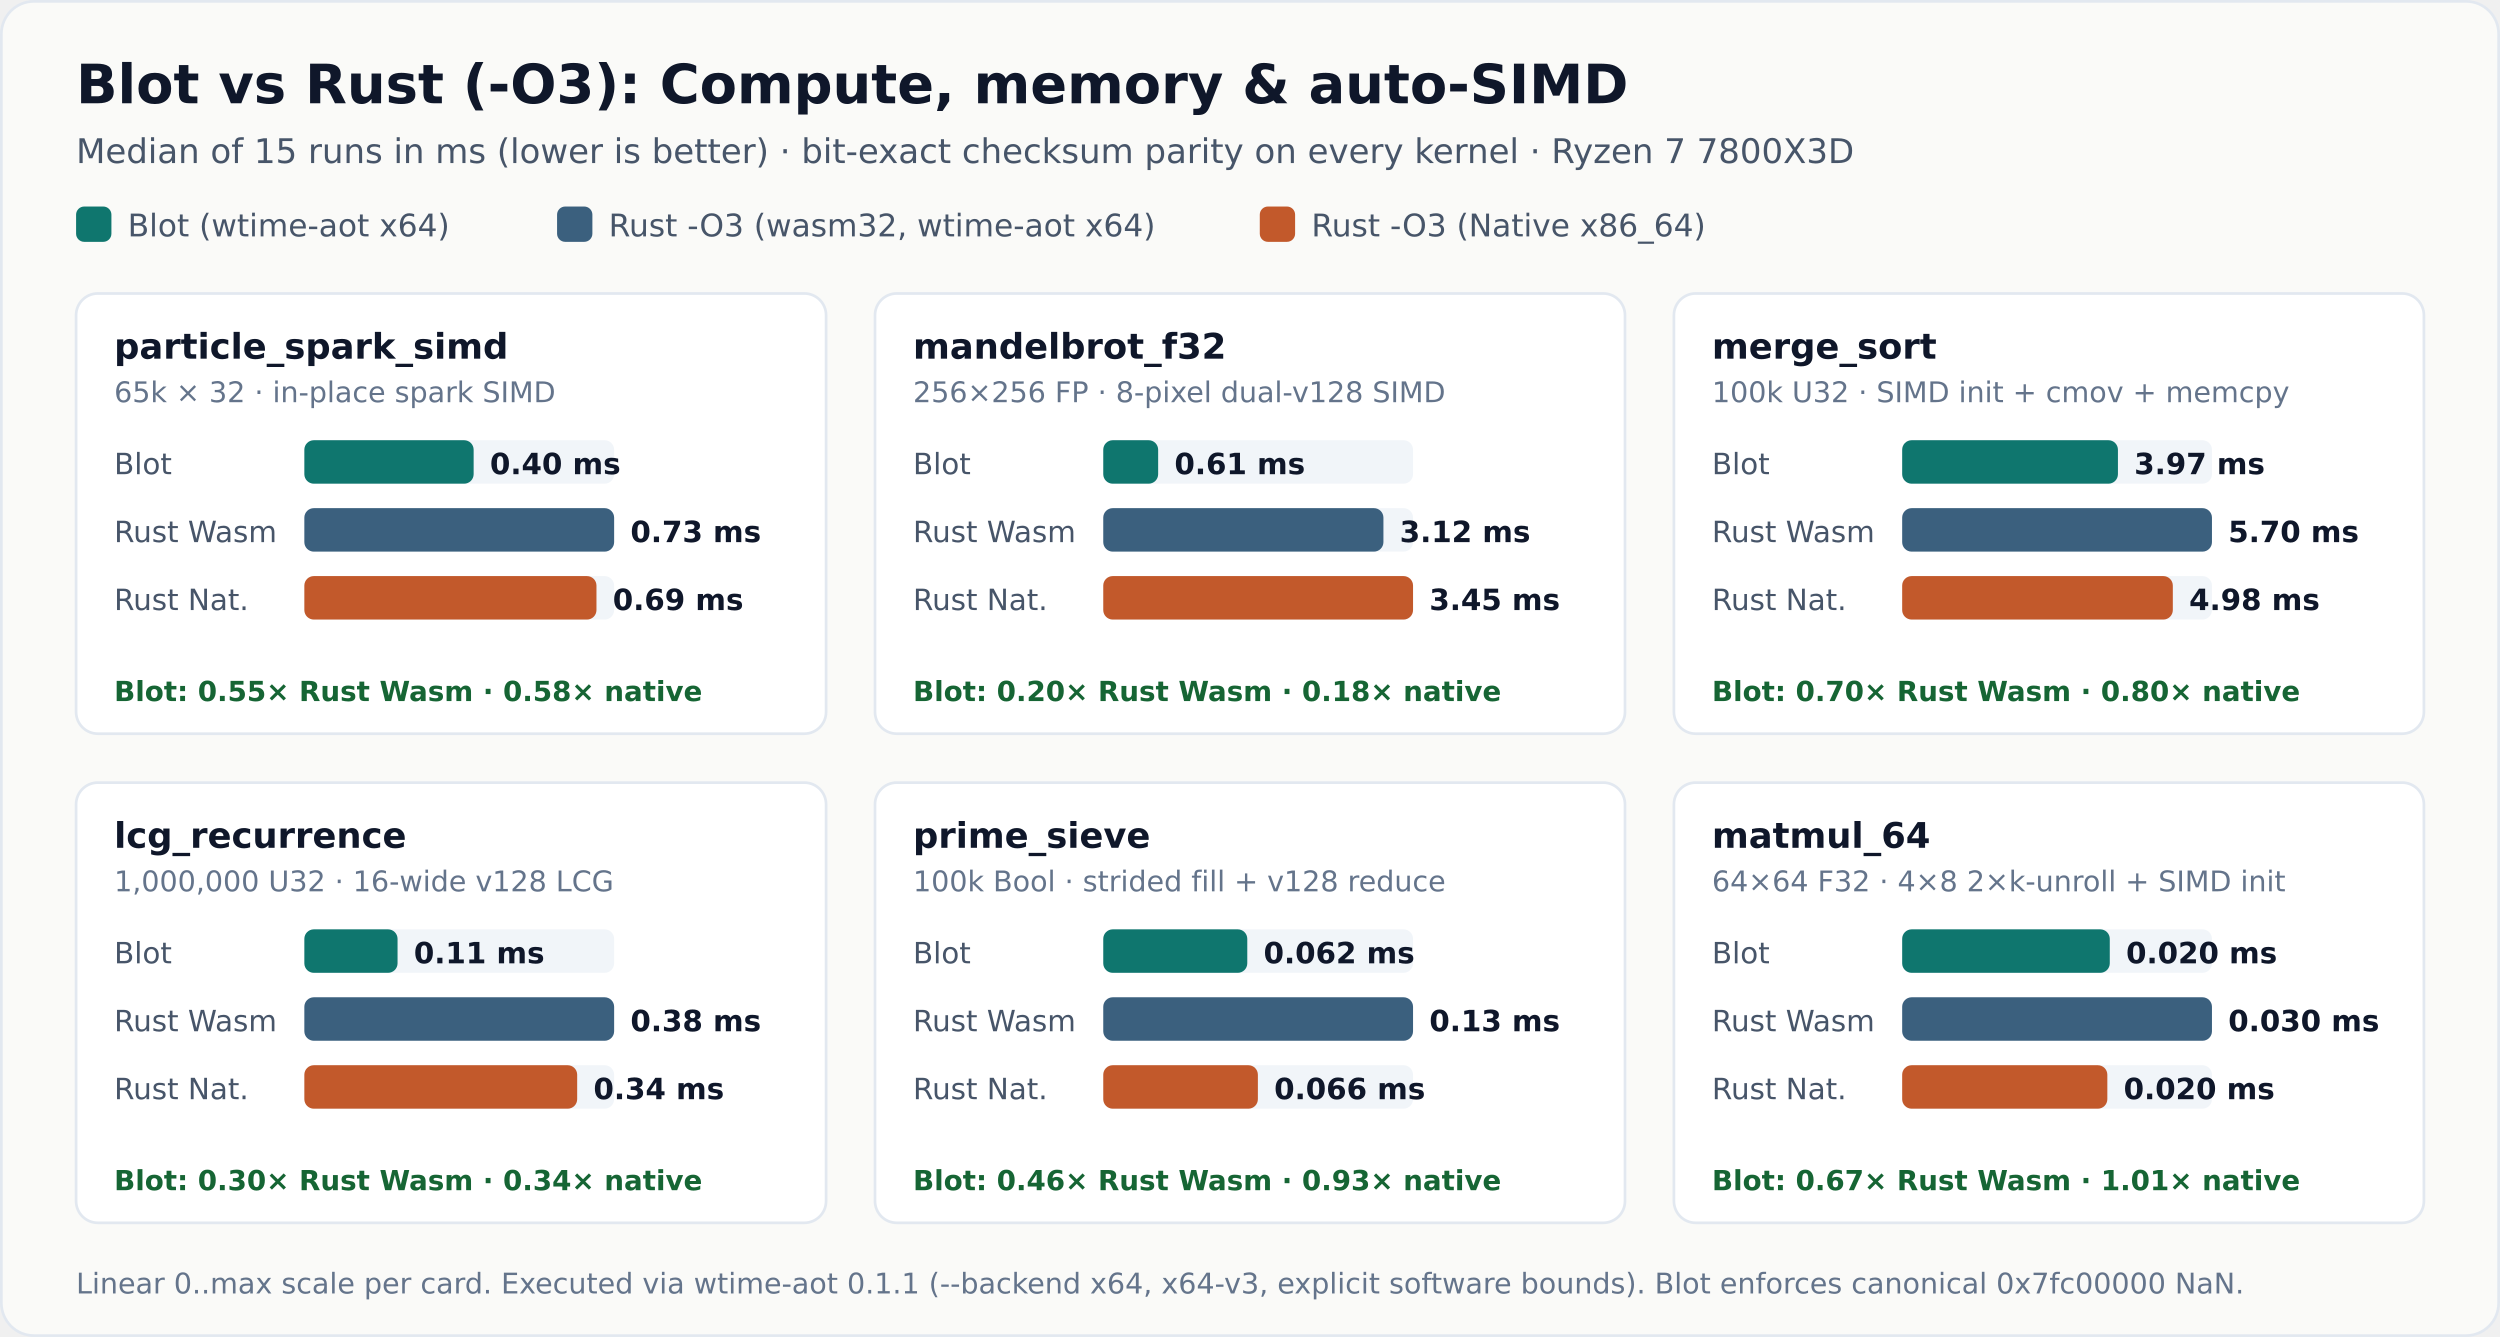
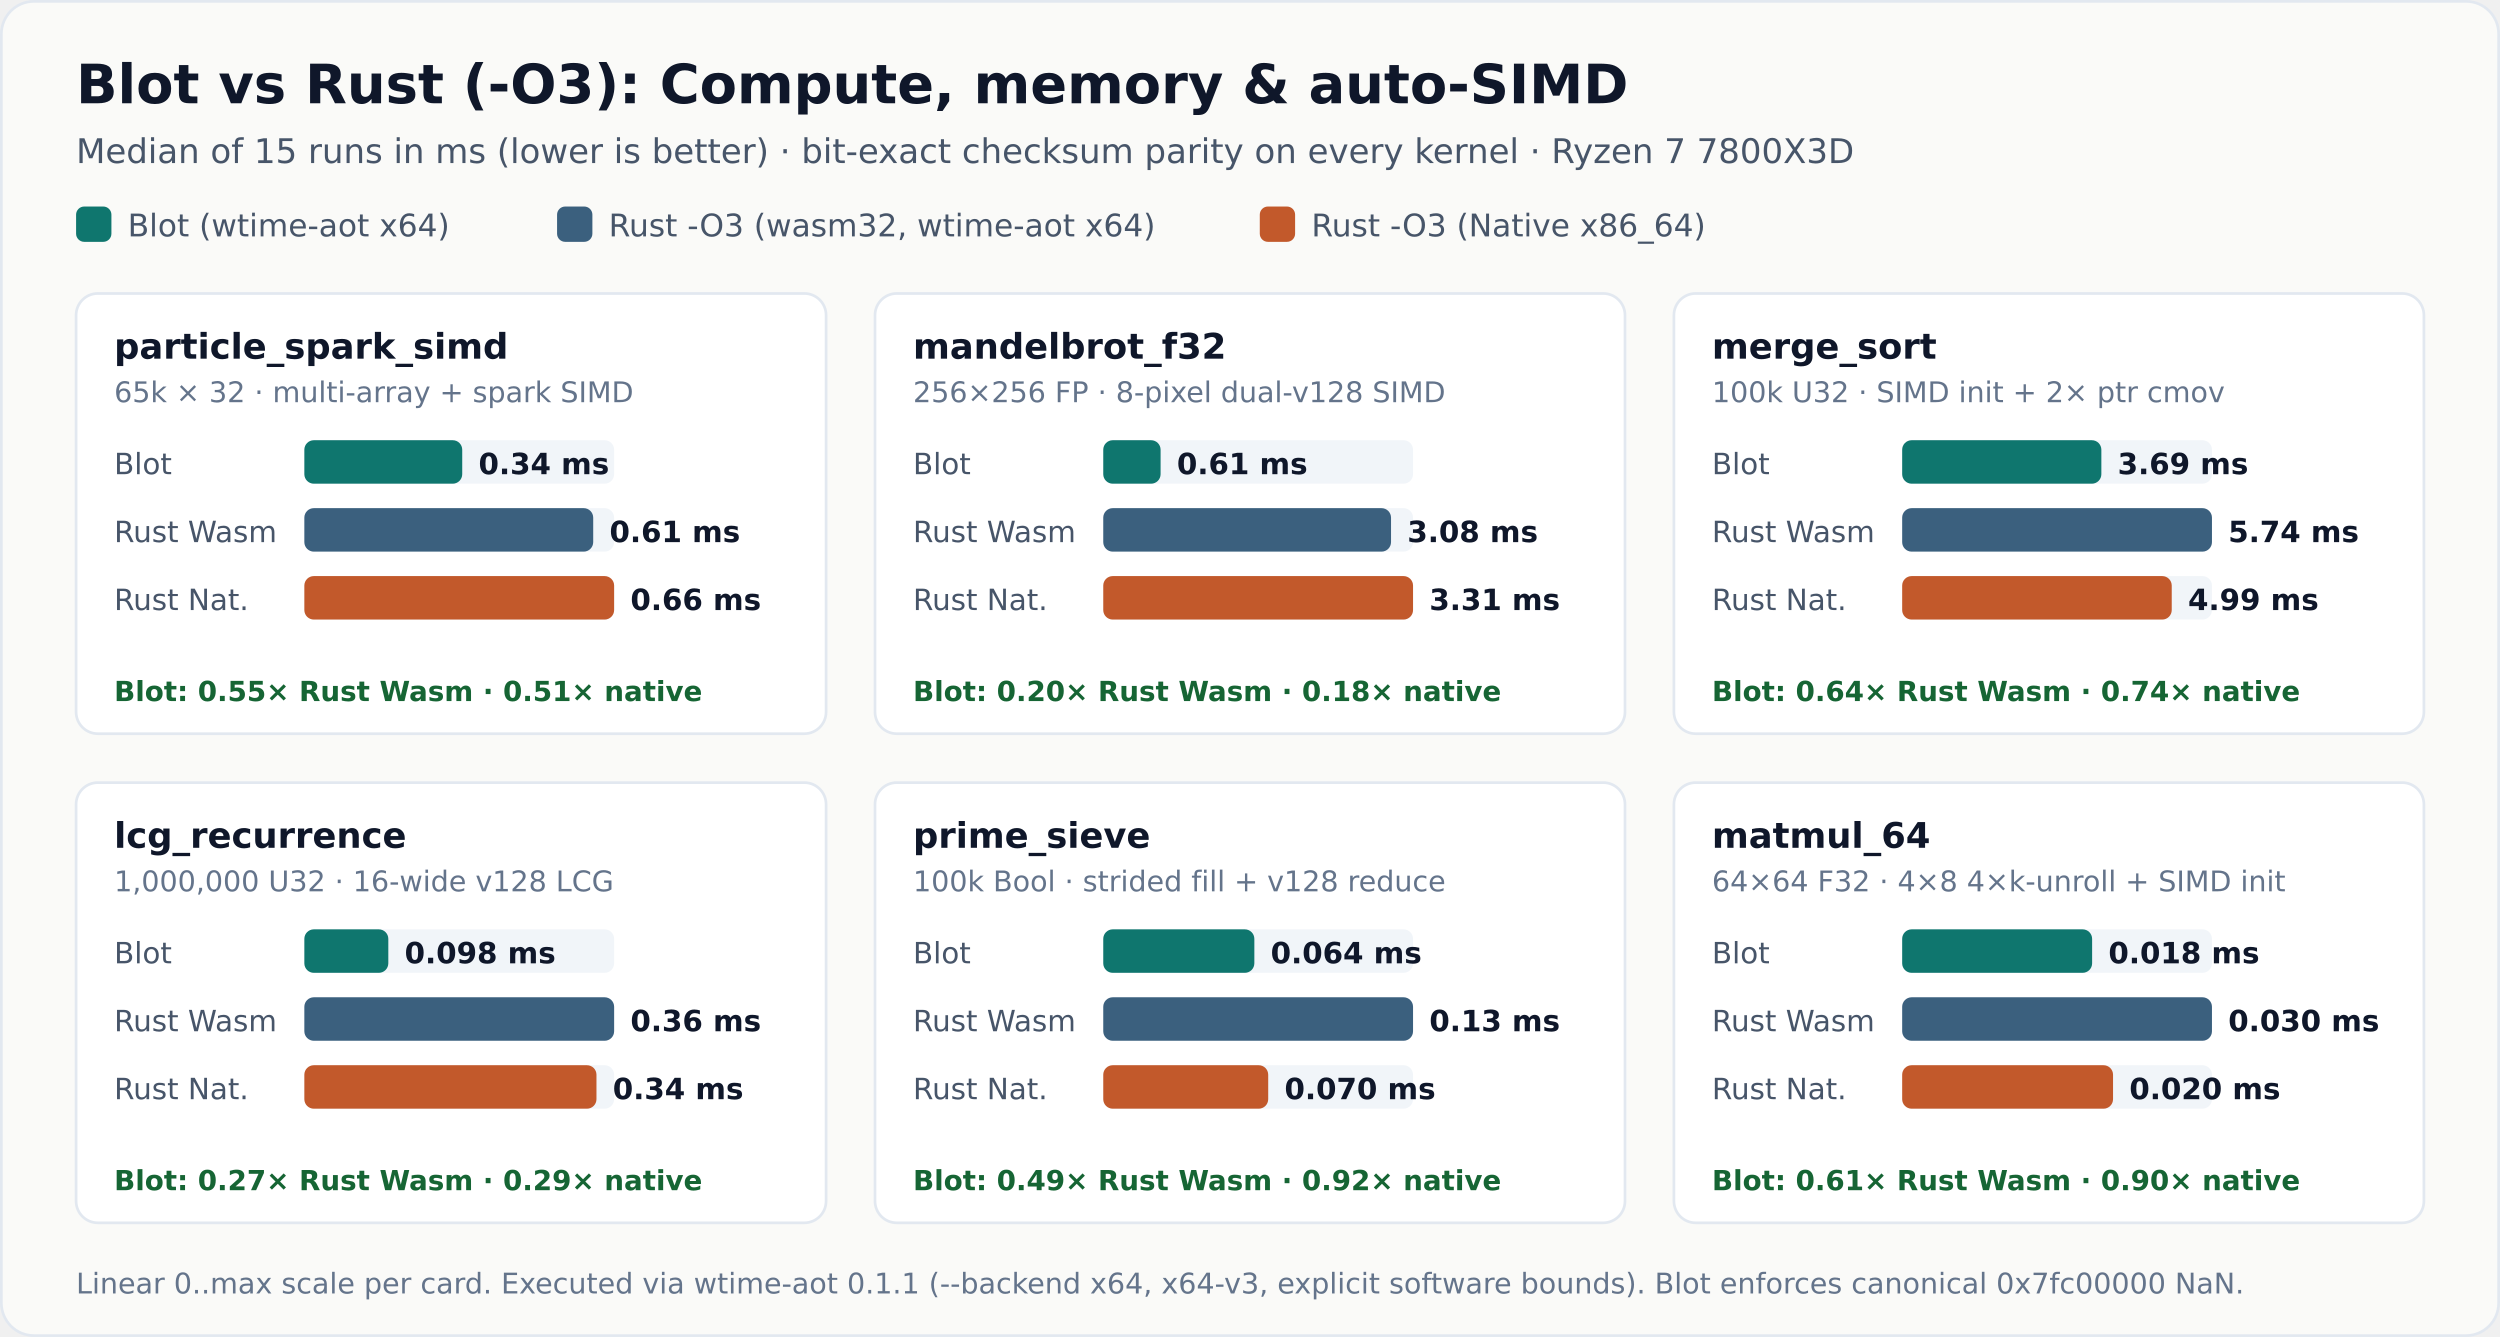
<svg xmlns="http://www.w3.org/2000/svg" width="920" height="492" viewBox="0 0 920 492" role="img" aria-label="Blot vs Rust -O3 compute, memory, and auto-SIMD benchmarks">
  <rect x="0.5" y="0.5" width="919" height="491" rx="12" fill="#fafaf8" stroke="#e2e8f0" />
  <text x="28.0" y="38.0" font-family="'DejaVu Sans', system-ui, -apple-system, 'Segoe UI', Helvetica, Arial, sans-serif" font-size="20" font-weight="700" fill="#0f172a" text-anchor="start">Blot vs Rust (-O3): Compute, memory &amp; auto-SIMD</text>
  <text x="28.0" y="60.0" font-family="'DejaVu Sans', system-ui, -apple-system, 'Segoe UI', Helvetica, Arial, sans-serif" font-size="12.5" font-weight="400" fill="#475569" text-anchor="start">Median of 15 runs in ms (lower is better) · bit-exact checksum parity on every kernel · Ryzen 7 7800X3D</text>
  <rect x="28.0" y="76.0" width="13" height="13" rx="3" fill="#0f766e" />
  <text x="47.0" y="87.0" font-family="'DejaVu Sans', system-ui, -apple-system, 'Segoe UI', Helvetica, Arial, sans-serif" font-size="11.5" font-weight="500" fill="#475569">Blot (wtime-aot x64)</text>
  <rect x="205.0" y="76.0" width="13" height="13" rx="3" fill="#3b607e" />
  <text x="224.0" y="87.0" font-family="'DejaVu Sans', system-ui, -apple-system, 'Segoe UI', Helvetica, Arial, sans-serif" font-size="11.5" font-weight="500" fill="#475569">Rust -O3 (wasm32, wtime-aot x64)</text>
  <rect x="463.6" y="76.0" width="13" height="13" rx="3" fill="#c2592b" />
  <text x="482.6" y="87.0" font-family="'DejaVu Sans', system-ui, -apple-system, 'Segoe UI', Helvetica, Arial, sans-serif" font-size="11.5" font-weight="500" fill="#475569">Rust -O3 (Native x86_64)</text>
  <rect x="28" y="108" width="276" height="162" rx="8" fill="#ffffff" stroke="#e2e8f0" />
  <text x="42.0" y="132.0" font-family="'DejaVu Sans', system-ui, -apple-system, 'Segoe UI', Helvetica, Arial, sans-serif" font-size="13" font-weight="700" fill="#0f172a" text-anchor="start">particle_spark_simd</text>
-   <text x="42.0" y="148.0" font-family="'DejaVu Sans', system-ui, -apple-system, 'Segoe UI', Helvetica, Arial, sans-serif" font-size="10.5" font-weight="400" fill="#64748b" text-anchor="start">65k × 32 · in-place spark SIMD</text>
+   <text x="42.0" y="148.0" font-family="'DejaVu Sans', system-ui, -apple-system, 'Segoe UI', Helvetica, Arial, sans-serif" font-size="10.5" font-weight="400" fill="#64748b" text-anchor="start">65k × 32 · multi-array + spark SIMD</text>
  <text x="42.0" y="174.5" font-family="'DejaVu Sans', system-ui, -apple-system, 'Segoe UI', Helvetica, Arial, sans-serif" font-size="10.8" font-weight="500" fill="#475569" text-anchor="start">Blot</text>
  <rect x="112.0" y="162.0" width="114.0" height="16" rx="3.5" fill="#f1f5f9" />
-   <rect x="112.0" y="162.0" width="62.3" height="16" rx="3.5" fill="#0f766e" />
-   <text x="180.3" y="174.5" font-family="'DejaVu Sans', system-ui, -apple-system, 'Segoe UI', Helvetica, Arial, sans-serif" font-size="10.8" font-weight="600" fill="#0f172a" text-anchor="start">0.40 ms</text>
+   <rect x="112.0" y="162.0" width="58.1" height="16" rx="3.5" fill="#0f766e" />
+   <text x="176.1" y="174.5" font-family="'DejaVu Sans', system-ui, -apple-system, 'Segoe UI', Helvetica, Arial, sans-serif" font-size="10.8" font-weight="600" fill="#0f172a" text-anchor="start">0.34 ms</text>
  <text x="42.0" y="199.5" font-family="'DejaVu Sans', system-ui, -apple-system, 'Segoe UI', Helvetica, Arial, sans-serif" font-size="10.8" font-weight="500" fill="#475569" text-anchor="start">Rust Wasm</text>
  <rect x="112.0" y="187.0" width="114.0" height="16" rx="3.5" fill="#f1f5f9" />
-   <rect x="112.0" y="187.0" width="114.0" height="16" rx="3.5" fill="#3b607e" />
-   <text x="232.0" y="199.5" font-family="'DejaVu Sans', system-ui, -apple-system, 'Segoe UI', Helvetica, Arial, sans-serif" font-size="10.8" font-weight="600" fill="#0f172a" text-anchor="start">0.73 ms</text>
+   <rect x="112.0" y="187.0" width="106.3" height="16" rx="3.5" fill="#3b607e" />
+   <text x="224.3" y="199.5" font-family="'DejaVu Sans', system-ui, -apple-system, 'Segoe UI', Helvetica, Arial, sans-serif" font-size="10.8" font-weight="600" fill="#0f172a" text-anchor="start">0.61 ms</text>
  <text x="42.0" y="224.5" font-family="'DejaVu Sans', system-ui, -apple-system, 'Segoe UI', Helvetica, Arial, sans-serif" font-size="10.8" font-weight="500" fill="#475569" text-anchor="start">Rust Nat.</text>
  <rect x="112.0" y="212.0" width="114.0" height="16" rx="3.5" fill="#f1f5f9" />
-   <rect x="112.0" y="212.0" width="107.5" height="16" rx="3.5" fill="#c2592b" />
-   <text x="225.5" y="224.5" font-family="'DejaVu Sans', system-ui, -apple-system, 'Segoe UI', Helvetica, Arial, sans-serif" font-size="10.8" font-weight="600" fill="#0f172a" text-anchor="start">0.69 ms</text>
-   <text x="42.0" y="258.0" font-family="'DejaVu Sans', system-ui, -apple-system, 'Segoe UI', Helvetica, Arial, sans-serif" font-size="10.2" font-weight="600" fill="#166534" text-anchor="start">Blot: 0.55× Rust Wasm · 0.58× native</text>
+   <rect x="112.0" y="212.0" width="114.0" height="16" rx="3.5" fill="#c2592b" />
+   <text x="232.0" y="224.5" font-family="'DejaVu Sans', system-ui, -apple-system, 'Segoe UI', Helvetica, Arial, sans-serif" font-size="10.8" font-weight="600" fill="#0f172a" text-anchor="start">0.66 ms</text>
+   <text x="42.0" y="258.0" font-family="'DejaVu Sans', system-ui, -apple-system, 'Segoe UI', Helvetica, Arial, sans-serif" font-size="10.2" font-weight="600" fill="#166534" text-anchor="start">Blot: 0.55× Rust Wasm · 0.51× native</text>
  <rect x="322" y="108" width="276" height="162" rx="8" fill="#ffffff" stroke="#e2e8f0" />
  <text x="336.0" y="132.0" font-family="'DejaVu Sans', system-ui, -apple-system, 'Segoe UI', Helvetica, Arial, sans-serif" font-size="13" font-weight="700" fill="#0f172a" text-anchor="start">mandelbrot_f32</text>
  <text x="336.0" y="148.0" font-family="'DejaVu Sans', system-ui, -apple-system, 'Segoe UI', Helvetica, Arial, sans-serif" font-size="10.5" font-weight="400" fill="#64748b" text-anchor="start">256×256 FP · 8-pixel dual-v128 SIMD</text>
  <text x="336.0" y="174.5" font-family="'DejaVu Sans', system-ui, -apple-system, 'Segoe UI', Helvetica, Arial, sans-serif" font-size="10.8" font-weight="500" fill="#475569" text-anchor="start">Blot</text>
  <rect x="406.0" y="162.0" width="114.0" height="16" rx="3.5" fill="#f1f5f9" />
-   <rect x="406.0" y="162.0" width="20.2" height="16" rx="3.5" fill="#0f766e" />
-   <text x="432.2" y="174.5" font-family="'DejaVu Sans', system-ui, -apple-system, 'Segoe UI', Helvetica, Arial, sans-serif" font-size="10.8" font-weight="600" fill="#0f172a" text-anchor="start">0.61 ms</text>
+   <rect x="406.0" y="162.0" width="21.1" height="16" rx="3.5" fill="#0f766e" />
+   <text x="433.1" y="174.5" font-family="'DejaVu Sans', system-ui, -apple-system, 'Segoe UI', Helvetica, Arial, sans-serif" font-size="10.8" font-weight="600" fill="#0f172a" text-anchor="start">0.61 ms</text>
  <text x="336.0" y="199.5" font-family="'DejaVu Sans', system-ui, -apple-system, 'Segoe UI', Helvetica, Arial, sans-serif" font-size="10.8" font-weight="500" fill="#475569" text-anchor="start">Rust Wasm</text>
  <rect x="406.0" y="187.0" width="114.0" height="16" rx="3.5" fill="#f1f5f9" />
-   <rect x="406.0" y="187.0" width="103.1" height="16" rx="3.5" fill="#3b607e" />
-   <text x="515.1" y="199.5" font-family="'DejaVu Sans', system-ui, -apple-system, 'Segoe UI', Helvetica, Arial, sans-serif" font-size="10.8" font-weight="600" fill="#0f172a" text-anchor="start">3.12 ms</text>
+   <rect x="406.0" y="187.0" width="105.9" height="16" rx="3.5" fill="#3b607e" />
+   <text x="517.9" y="199.5" font-family="'DejaVu Sans', system-ui, -apple-system, 'Segoe UI', Helvetica, Arial, sans-serif" font-size="10.8" font-weight="600" fill="#0f172a" text-anchor="start">3.08 ms</text>
  <text x="336.0" y="224.5" font-family="'DejaVu Sans', system-ui, -apple-system, 'Segoe UI', Helvetica, Arial, sans-serif" font-size="10.8" font-weight="500" fill="#475569" text-anchor="start">Rust Nat.</text>
  <rect x="406.0" y="212.0" width="114.0" height="16" rx="3.5" fill="#f1f5f9" />
  <rect x="406.0" y="212.0" width="114.0" height="16" rx="3.5" fill="#c2592b" />
-   <text x="526.0" y="224.5" font-family="'DejaVu Sans', system-ui, -apple-system, 'Segoe UI', Helvetica, Arial, sans-serif" font-size="10.8" font-weight="600" fill="#0f172a" text-anchor="start">3.45 ms</text>
+   <text x="526.0" y="224.5" font-family="'DejaVu Sans', system-ui, -apple-system, 'Segoe UI', Helvetica, Arial, sans-serif" font-size="10.8" font-weight="600" fill="#0f172a" text-anchor="start">3.31 ms</text>
  <text x="336.0" y="258.0" font-family="'DejaVu Sans', system-ui, -apple-system, 'Segoe UI', Helvetica, Arial, sans-serif" font-size="10.2" font-weight="600" fill="#166534" text-anchor="start">Blot: 0.20× Rust Wasm · 0.18× native</text>
  <rect x="616" y="108" width="276" height="162" rx="8" fill="#ffffff" stroke="#e2e8f0" />
  <text x="630.0" y="132.0" font-family="'DejaVu Sans', system-ui, -apple-system, 'Segoe UI', Helvetica, Arial, sans-serif" font-size="13" font-weight="700" fill="#0f172a" text-anchor="start">merge_sort</text>
-   <text x="630.0" y="148.0" font-family="'DejaVu Sans', system-ui, -apple-system, 'Segoe UI', Helvetica, Arial, sans-serif" font-size="10.5" font-weight="400" fill="#64748b" text-anchor="start">100k U32 · SIMD init + cmov + memcpy</text>
+   <text x="630.0" y="148.0" font-family="'DejaVu Sans', system-ui, -apple-system, 'Segoe UI', Helvetica, Arial, sans-serif" font-size="10.5" font-weight="400" fill="#64748b" text-anchor="start">100k U32 · SIMD init + 2× ptr cmov</text>
  <text x="630.0" y="174.5" font-family="'DejaVu Sans', system-ui, -apple-system, 'Segoe UI', Helvetica, Arial, sans-serif" font-size="10.8" font-weight="500" fill="#475569" text-anchor="start">Blot</text>
  <rect x="700.0" y="162.0" width="114.0" height="16" rx="3.5" fill="#f1f5f9" />
-   <rect x="700.0" y="162.0" width="79.4" height="16" rx="3.5" fill="#0f766e" />
-   <text x="785.4" y="174.5" font-family="'DejaVu Sans', system-ui, -apple-system, 'Segoe UI', Helvetica, Arial, sans-serif" font-size="10.8" font-weight="600" fill="#0f172a" text-anchor="start">3.97 ms</text>
+   <rect x="700.0" y="162.0" width="73.3" height="16" rx="3.5" fill="#0f766e" />
+   <text x="779.3" y="174.5" font-family="'DejaVu Sans', system-ui, -apple-system, 'Segoe UI', Helvetica, Arial, sans-serif" font-size="10.8" font-weight="600" fill="#0f172a" text-anchor="start">3.69 ms</text>
  <text x="630.0" y="199.5" font-family="'DejaVu Sans', system-ui, -apple-system, 'Segoe UI', Helvetica, Arial, sans-serif" font-size="10.8" font-weight="500" fill="#475569" text-anchor="start">Rust Wasm</text>
  <rect x="700.0" y="187.0" width="114.0" height="16" rx="3.5" fill="#f1f5f9" />
  <rect x="700.0" y="187.0" width="114.0" height="16" rx="3.5" fill="#3b607e" />
-   <text x="820.0" y="199.5" font-family="'DejaVu Sans', system-ui, -apple-system, 'Segoe UI', Helvetica, Arial, sans-serif" font-size="10.8" font-weight="600" fill="#0f172a" text-anchor="start">5.70 ms</text>
+   <text x="820.0" y="199.5" font-family="'DejaVu Sans', system-ui, -apple-system, 'Segoe UI', Helvetica, Arial, sans-serif" font-size="10.8" font-weight="600" fill="#0f172a" text-anchor="start">5.74 ms</text>
  <text x="630.0" y="224.5" font-family="'DejaVu Sans', system-ui, -apple-system, 'Segoe UI', Helvetica, Arial, sans-serif" font-size="10.8" font-weight="500" fill="#475569" text-anchor="start">Rust Nat.</text>
  <rect x="700.0" y="212.0" width="114.0" height="16" rx="3.5" fill="#f1f5f9" />
-   <rect x="700.0" y="212.0" width="99.6" height="16" rx="3.5" fill="#c2592b" />
-   <text x="805.6" y="224.5" font-family="'DejaVu Sans', system-ui, -apple-system, 'Segoe UI', Helvetica, Arial, sans-serif" font-size="10.8" font-weight="600" fill="#0f172a" text-anchor="start">4.98 ms</text>
-   <text x="630.0" y="258.0" font-family="'DejaVu Sans', system-ui, -apple-system, 'Segoe UI', Helvetica, Arial, sans-serif" font-size="10.2" font-weight="600" fill="#166534" text-anchor="start">Blot: 0.70× Rust Wasm · 0.80× native</text>
+   <rect x="700.0" y="212.0" width="99.2" height="16" rx="3.5" fill="#c2592b" />
+   <text x="805.2" y="224.5" font-family="'DejaVu Sans', system-ui, -apple-system, 'Segoe UI', Helvetica, Arial, sans-serif" font-size="10.8" font-weight="600" fill="#0f172a" text-anchor="start">4.99 ms</text>
+   <text x="630.0" y="258.0" font-family="'DejaVu Sans', system-ui, -apple-system, 'Segoe UI', Helvetica, Arial, sans-serif" font-size="10.2" font-weight="600" fill="#166534" text-anchor="start">Blot: 0.64× Rust Wasm · 0.74× native</text>
  <rect x="28" y="288" width="276" height="162" rx="8" fill="#ffffff" stroke="#e2e8f0" />
  <text x="42.0" y="312.0" font-family="'DejaVu Sans', system-ui, -apple-system, 'Segoe UI', Helvetica, Arial, sans-serif" font-size="13" font-weight="700" fill="#0f172a" text-anchor="start">lcg_recurrence</text>
  <text x="42.0" y="328.0" font-family="'DejaVu Sans', system-ui, -apple-system, 'Segoe UI', Helvetica, Arial, sans-serif" font-size="10.5" font-weight="400" fill="#64748b" text-anchor="start">1,000,000 U32 · 16-wide v128 LCG</text>
  <text x="42.0" y="354.5" font-family="'DejaVu Sans', system-ui, -apple-system, 'Segoe UI', Helvetica, Arial, sans-serif" font-size="10.8" font-weight="500" fill="#475569" text-anchor="start">Blot</text>
  <rect x="112.0" y="342.0" width="114.0" height="16" rx="3.5" fill="#f1f5f9" />
-   <rect x="112.0" y="342.0" width="34.3" height="16" rx="3.5" fill="#0f766e" />
-   <text x="152.3" y="354.5" font-family="'DejaVu Sans', system-ui, -apple-system, 'Segoe UI', Helvetica, Arial, sans-serif" font-size="10.8" font-weight="600" fill="#0f172a" text-anchor="start">0.11 ms</text>
+   <rect x="112.0" y="342.0" width="30.9" height="16" rx="3.5" fill="#0f766e" />
+   <text x="148.9" y="354.5" font-family="'DejaVu Sans', system-ui, -apple-system, 'Segoe UI', Helvetica, Arial, sans-serif" font-size="10.8" font-weight="600" fill="#0f172a" text-anchor="start">0.098 ms</text>
  <text x="42.0" y="379.5" font-family="'DejaVu Sans', system-ui, -apple-system, 'Segoe UI', Helvetica, Arial, sans-serif" font-size="10.8" font-weight="500" fill="#475569" text-anchor="start">Rust Wasm</text>
  <rect x="112.0" y="367.0" width="114.0" height="16" rx="3.5" fill="#f1f5f9" />
  <rect x="112.0" y="367.0" width="114.0" height="16" rx="3.5" fill="#3b607e" />
-   <text x="232.0" y="379.5" font-family="'DejaVu Sans', system-ui, -apple-system, 'Segoe UI', Helvetica, Arial, sans-serif" font-size="10.8" font-weight="600" fill="#0f172a" text-anchor="start">0.38 ms</text>
+   <text x="232.0" y="379.5" font-family="'DejaVu Sans', system-ui, -apple-system, 'Segoe UI', Helvetica, Arial, sans-serif" font-size="10.8" font-weight="600" fill="#0f172a" text-anchor="start">0.36 ms</text>
  <text x="42.0" y="404.5" font-family="'DejaVu Sans', system-ui, -apple-system, 'Segoe UI', Helvetica, Arial, sans-serif" font-size="10.8" font-weight="500" fill="#475569" text-anchor="start">Rust Nat.</text>
  <rect x="112.0" y="392.0" width="114.0" height="16" rx="3.5" fill="#f1f5f9" />
-   <rect x="112.0" y="392.0" width="100.4" height="16" rx="3.5" fill="#c2592b" />
-   <text x="218.4" y="404.5" font-family="'DejaVu Sans', system-ui, -apple-system, 'Segoe UI', Helvetica, Arial, sans-serif" font-size="10.8" font-weight="600" fill="#0f172a" text-anchor="start">0.34 ms</text>
-   <text x="42.0" y="438.0" font-family="'DejaVu Sans', system-ui, -apple-system, 'Segoe UI', Helvetica, Arial, sans-serif" font-size="10.2" font-weight="600" fill="#166534" text-anchor="start">Blot: 0.30× Rust Wasm · 0.34× native</text>
+   <rect x="112.0" y="392.0" width="107.5" height="16" rx="3.5" fill="#c2592b" />
+   <text x="225.5" y="404.5" font-family="'DejaVu Sans', system-ui, -apple-system, 'Segoe UI', Helvetica, Arial, sans-serif" font-size="10.8" font-weight="600" fill="#0f172a" text-anchor="start">0.34 ms</text>
+   <text x="42.0" y="438.0" font-family="'DejaVu Sans', system-ui, -apple-system, 'Segoe UI', Helvetica, Arial, sans-serif" font-size="10.2" font-weight="600" fill="#166534" text-anchor="start">Blot: 0.27× Rust Wasm · 0.29× native</text>
  <rect x="322" y="288" width="276" height="162" rx="8" fill="#ffffff" stroke="#e2e8f0" />
  <text x="336.0" y="312.0" font-family="'DejaVu Sans', system-ui, -apple-system, 'Segoe UI', Helvetica, Arial, sans-serif" font-size="13" font-weight="700" fill="#0f172a" text-anchor="start">prime_sieve</text>
  <text x="336.0" y="328.0" font-family="'DejaVu Sans', system-ui, -apple-system, 'Segoe UI', Helvetica, Arial, sans-serif" font-size="10.5" font-weight="400" fill="#64748b" text-anchor="start">100k Bool · strided fill + v128 reduce</text>
  <text x="336.0" y="354.5" font-family="'DejaVu Sans', system-ui, -apple-system, 'Segoe UI', Helvetica, Arial, sans-serif" font-size="10.8" font-weight="500" fill="#475569" text-anchor="start">Blot</text>
  <rect x="406.0" y="342.0" width="114.0" height="16" rx="3.5" fill="#f1f5f9" />
-   <rect x="406.0" y="342.0" width="53.0" height="16" rx="3.5" fill="#0f766e" />
-   <text x="465.0" y="354.5" font-family="'DejaVu Sans', system-ui, -apple-system, 'Segoe UI', Helvetica, Arial, sans-serif" font-size="10.8" font-weight="600" fill="#0f172a" text-anchor="start">0.062 ms</text>
+   <rect x="406.0" y="342.0" width="55.6" height="16" rx="3.5" fill="#0f766e" />
+   <text x="467.6" y="354.5" font-family="'DejaVu Sans', system-ui, -apple-system, 'Segoe UI', Helvetica, Arial, sans-serif" font-size="10.8" font-weight="600" fill="#0f172a" text-anchor="start">0.064 ms</text>
  <text x="336.0" y="379.5" font-family="'DejaVu Sans', system-ui, -apple-system, 'Segoe UI', Helvetica, Arial, sans-serif" font-size="10.8" font-weight="500" fill="#475569" text-anchor="start">Rust Wasm</text>
  <rect x="406.0" y="367.0" width="114.0" height="16" rx="3.5" fill="#f1f5f9" />
  <rect x="406.0" y="367.0" width="114.0" height="16" rx="3.5" fill="#3b607e" />
  <text x="526.0" y="379.5" font-family="'DejaVu Sans', system-ui, -apple-system, 'Segoe UI', Helvetica, Arial, sans-serif" font-size="10.8" font-weight="600" fill="#0f172a" text-anchor="start">0.13 ms</text>
  <text x="336.0" y="404.5" font-family="'DejaVu Sans', system-ui, -apple-system, 'Segoe UI', Helvetica, Arial, sans-serif" font-size="10.8" font-weight="500" fill="#475569" text-anchor="start">Rust Nat.</text>
  <rect x="406.0" y="392.0" width="114.0" height="16" rx="3.5" fill="#f1f5f9" />
-   <rect x="406.0" y="392.0" width="56.9" height="16" rx="3.5" fill="#c2592b" />
-   <text x="468.9" y="404.5" font-family="'DejaVu Sans', system-ui, -apple-system, 'Segoe UI', Helvetica, Arial, sans-serif" font-size="10.8" font-weight="600" fill="#0f172a" text-anchor="start">0.066 ms</text>
-   <text x="336.0" y="438.0" font-family="'DejaVu Sans', system-ui, -apple-system, 'Segoe UI', Helvetica, Arial, sans-serif" font-size="10.2" font-weight="600" fill="#166534" text-anchor="start">Blot: 0.46× Rust Wasm · 0.93× native</text>
+   <rect x="406.0" y="392.0" width="60.7" height="16" rx="3.5" fill="#c2592b" />
+   <text x="472.7" y="404.5" font-family="'DejaVu Sans', system-ui, -apple-system, 'Segoe UI', Helvetica, Arial, sans-serif" font-size="10.8" font-weight="600" fill="#0f172a" text-anchor="start">0.070 ms</text>
+   <text x="336.0" y="438.0" font-family="'DejaVu Sans', system-ui, -apple-system, 'Segoe UI', Helvetica, Arial, sans-serif" font-size="10.2" font-weight="600" fill="#166534" text-anchor="start">Blot: 0.49× Rust Wasm · 0.92× native</text>
  <rect x="616" y="288" width="276" height="162" rx="8" fill="#ffffff" stroke="#e2e8f0" />
  <text x="630.0" y="312.0" font-family="'DejaVu Sans', system-ui, -apple-system, 'Segoe UI', Helvetica, Arial, sans-serif" font-size="13" font-weight="700" fill="#0f172a" text-anchor="start">matmul_64</text>
-   <text x="630.0" y="328.0" font-family="'DejaVu Sans', system-ui, -apple-system, 'Segoe UI', Helvetica, Arial, sans-serif" font-size="10.5" font-weight="400" fill="#64748b" text-anchor="start">64×64 F32 · 4×8 2×k-unroll + SIMD init</text>
+   <text x="630.0" y="328.0" font-family="'DejaVu Sans', system-ui, -apple-system, 'Segoe UI', Helvetica, Arial, sans-serif" font-size="10.5" font-weight="400" fill="#64748b" text-anchor="start">64×64 F32 · 4×8 4×k-unroll + SIMD init</text>
  <text x="630.0" y="354.5" font-family="'DejaVu Sans', system-ui, -apple-system, 'Segoe UI', Helvetica, Arial, sans-serif" font-size="10.8" font-weight="500" fill="#475569" text-anchor="start">Blot</text>
  <rect x="700.0" y="342.0" width="114.0" height="16" rx="3.5" fill="#f1f5f9" />
-   <rect x="700.0" y="342.0" width="76.4" height="16" rx="3.5" fill="#0f766e" />
-   <text x="782.4" y="354.5" font-family="'DejaVu Sans', system-ui, -apple-system, 'Segoe UI', Helvetica, Arial, sans-serif" font-size="10.8" font-weight="600" fill="#0f172a" text-anchor="start">0.020 ms</text>
+   <rect x="700.0" y="342.0" width="69.9" height="16" rx="3.5" fill="#0f766e" />
+   <text x="775.9" y="354.5" font-family="'DejaVu Sans', system-ui, -apple-system, 'Segoe UI', Helvetica, Arial, sans-serif" font-size="10.8" font-weight="600" fill="#0f172a" text-anchor="start">0.018 ms</text>
  <text x="630.0" y="379.5" font-family="'DejaVu Sans', system-ui, -apple-system, 'Segoe UI', Helvetica, Arial, sans-serif" font-size="10.8" font-weight="500" fill="#475569" text-anchor="start">Rust Wasm</text>
  <rect x="700.0" y="367.0" width="114.0" height="16" rx="3.5" fill="#f1f5f9" />
  <rect x="700.0" y="367.0" width="114.0" height="16" rx="3.5" fill="#3b607e" />
  <text x="820.0" y="379.5" font-family="'DejaVu Sans', system-ui, -apple-system, 'Segoe UI', Helvetica, Arial, sans-serif" font-size="10.8" font-weight="600" fill="#0f172a" text-anchor="start">0.030 ms</text>
  <text x="630.0" y="404.5" font-family="'DejaVu Sans', system-ui, -apple-system, 'Segoe UI', Helvetica, Arial, sans-serif" font-size="10.8" font-weight="500" fill="#475569" text-anchor="start">Rust Nat.</text>
  <rect x="700.0" y="392.0" width="114.0" height="16" rx="3.5" fill="#f1f5f9" />
-   <rect x="700.0" y="392.0" width="75.5" height="16" rx="3.5" fill="#c2592b" />
-   <text x="781.5" y="404.5" font-family="'DejaVu Sans', system-ui, -apple-system, 'Segoe UI', Helvetica, Arial, sans-serif" font-size="10.8" font-weight="600" fill="#0f172a" text-anchor="start">0.020 ms</text>
-   <text x="630.0" y="438.0" font-family="'DejaVu Sans', system-ui, -apple-system, 'Segoe UI', Helvetica, Arial, sans-serif" font-size="10.2" font-weight="600" fill="#166534" text-anchor="start">Blot: 0.67× Rust Wasm · 1.01× native</text>
+   <rect x="700.0" y="392.0" width="77.6" height="16" rx="3.5" fill="#c2592b" />
+   <text x="783.6" y="404.5" font-family="'DejaVu Sans', system-ui, -apple-system, 'Segoe UI', Helvetica, Arial, sans-serif" font-size="10.8" font-weight="600" fill="#0f172a" text-anchor="start">0.020 ms</text>
+   <text x="630.0" y="438.0" font-family="'DejaVu Sans', system-ui, -apple-system, 'Segoe UI', Helvetica, Arial, sans-serif" font-size="10.2" font-weight="600" fill="#166534" text-anchor="start">Blot: 0.61× Rust Wasm · 0.90× native</text>
  <text x="28.0" y="476.0" font-family="'DejaVu Sans', system-ui, -apple-system, 'Segoe UI', Helvetica, Arial, sans-serif" font-size="10.5" font-weight="400" fill="#64748b" text-anchor="start">Linear 0..max scale per card. Executed via wtime-aot 0.1.1 (--backend x64, x64-v3, explicit software bounds). Blot enforces canonical 0x7fc00000 NaN.</text>
</svg>
